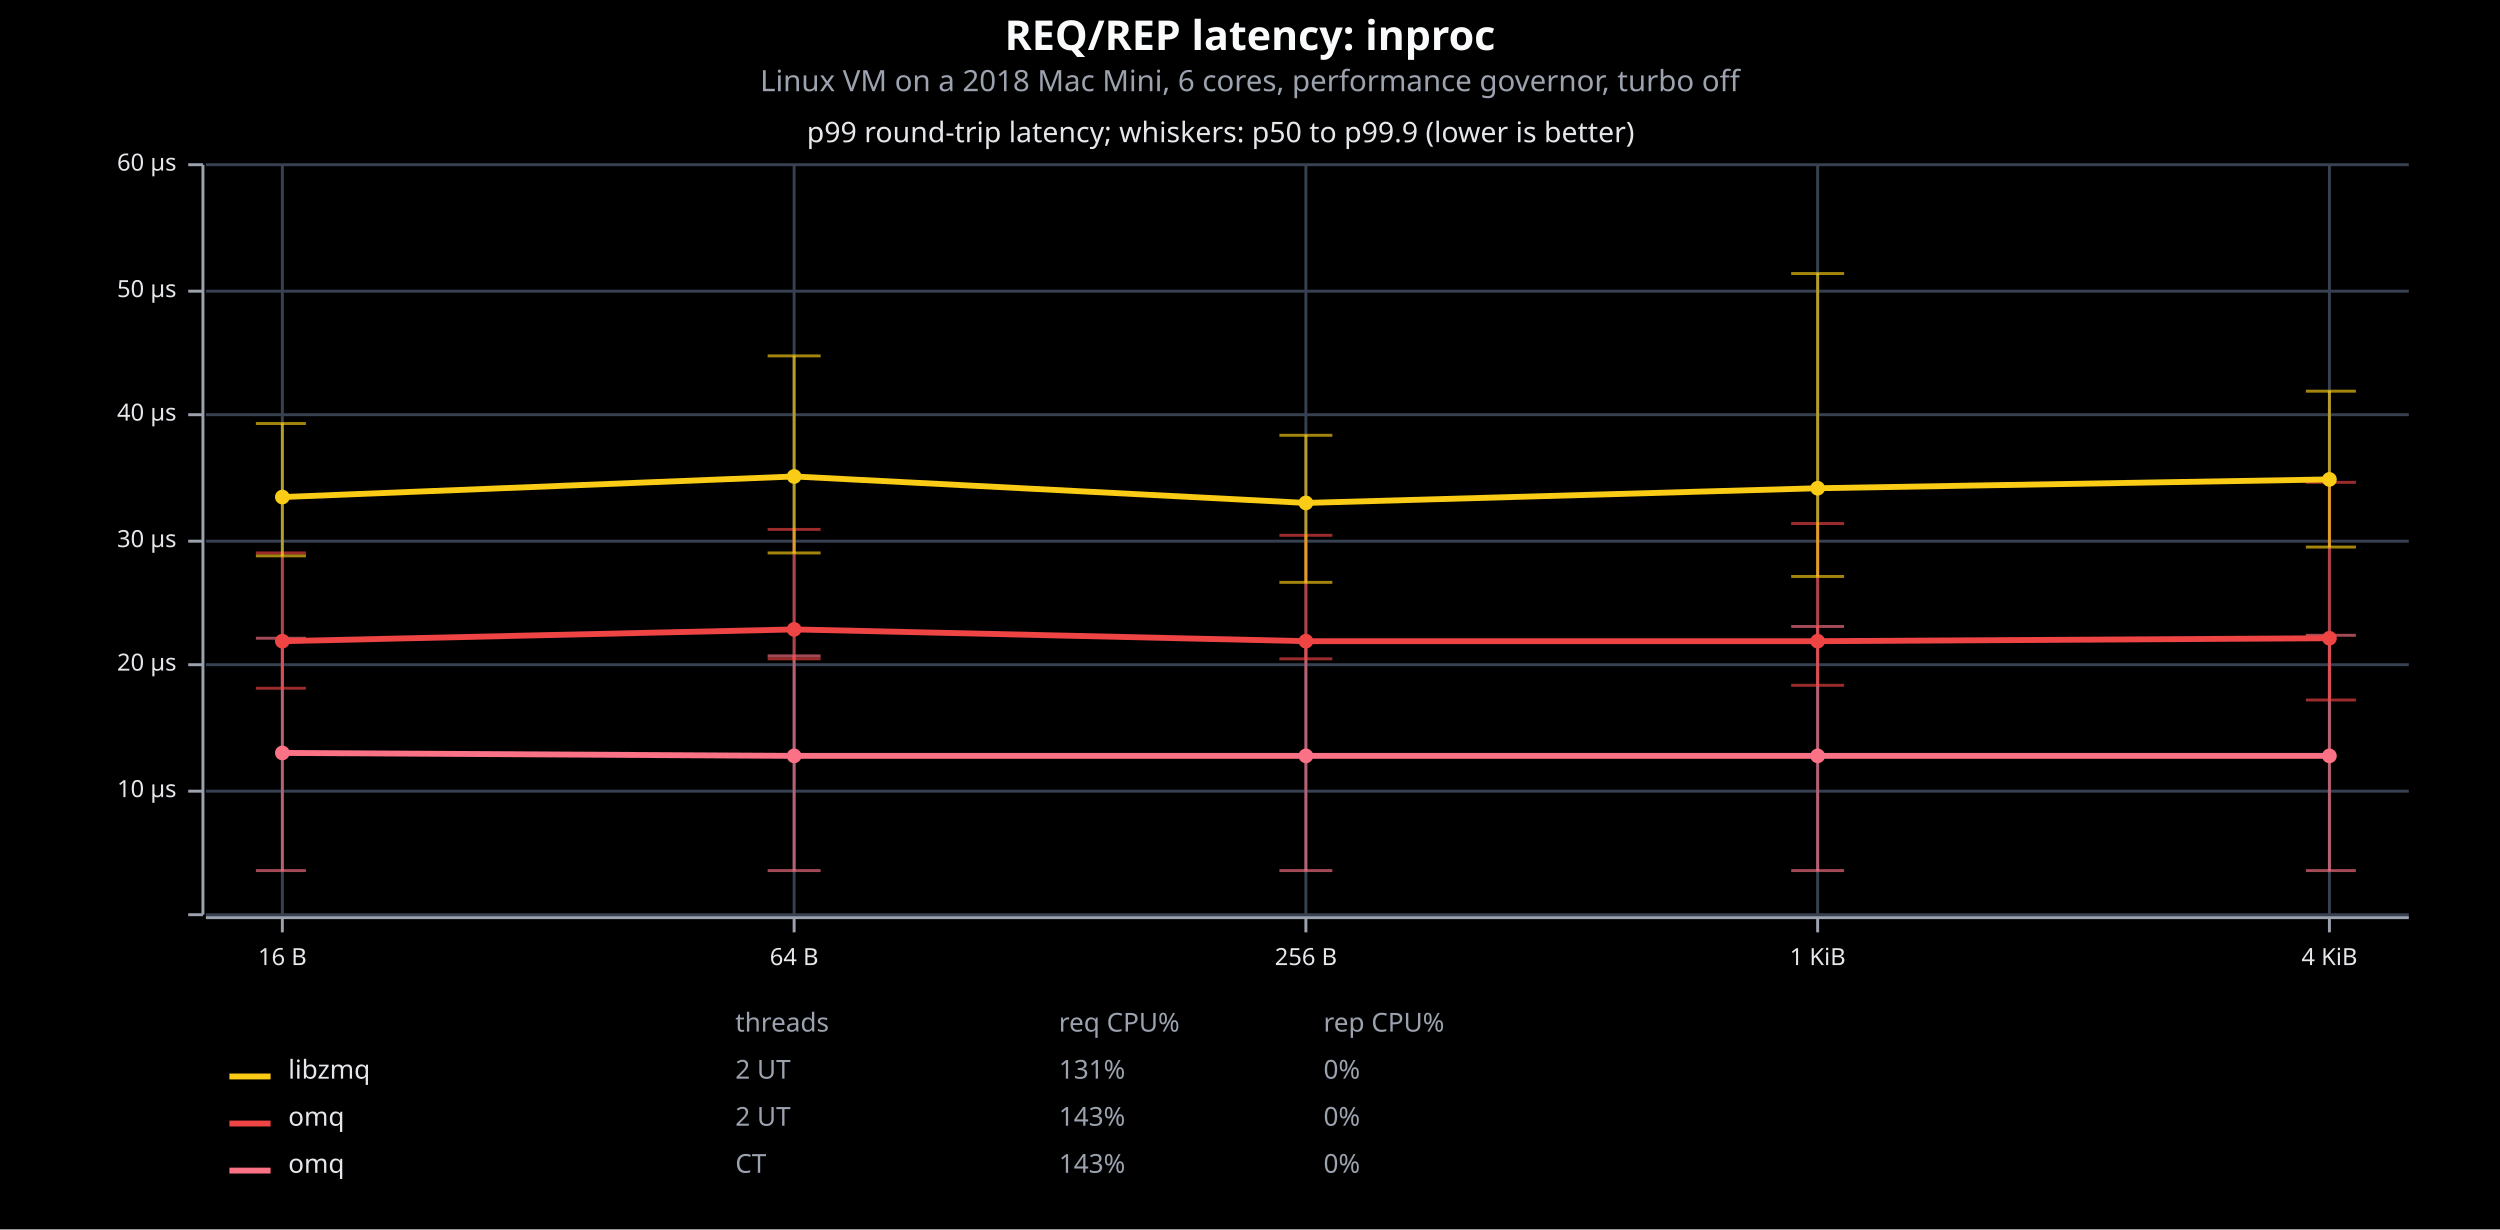
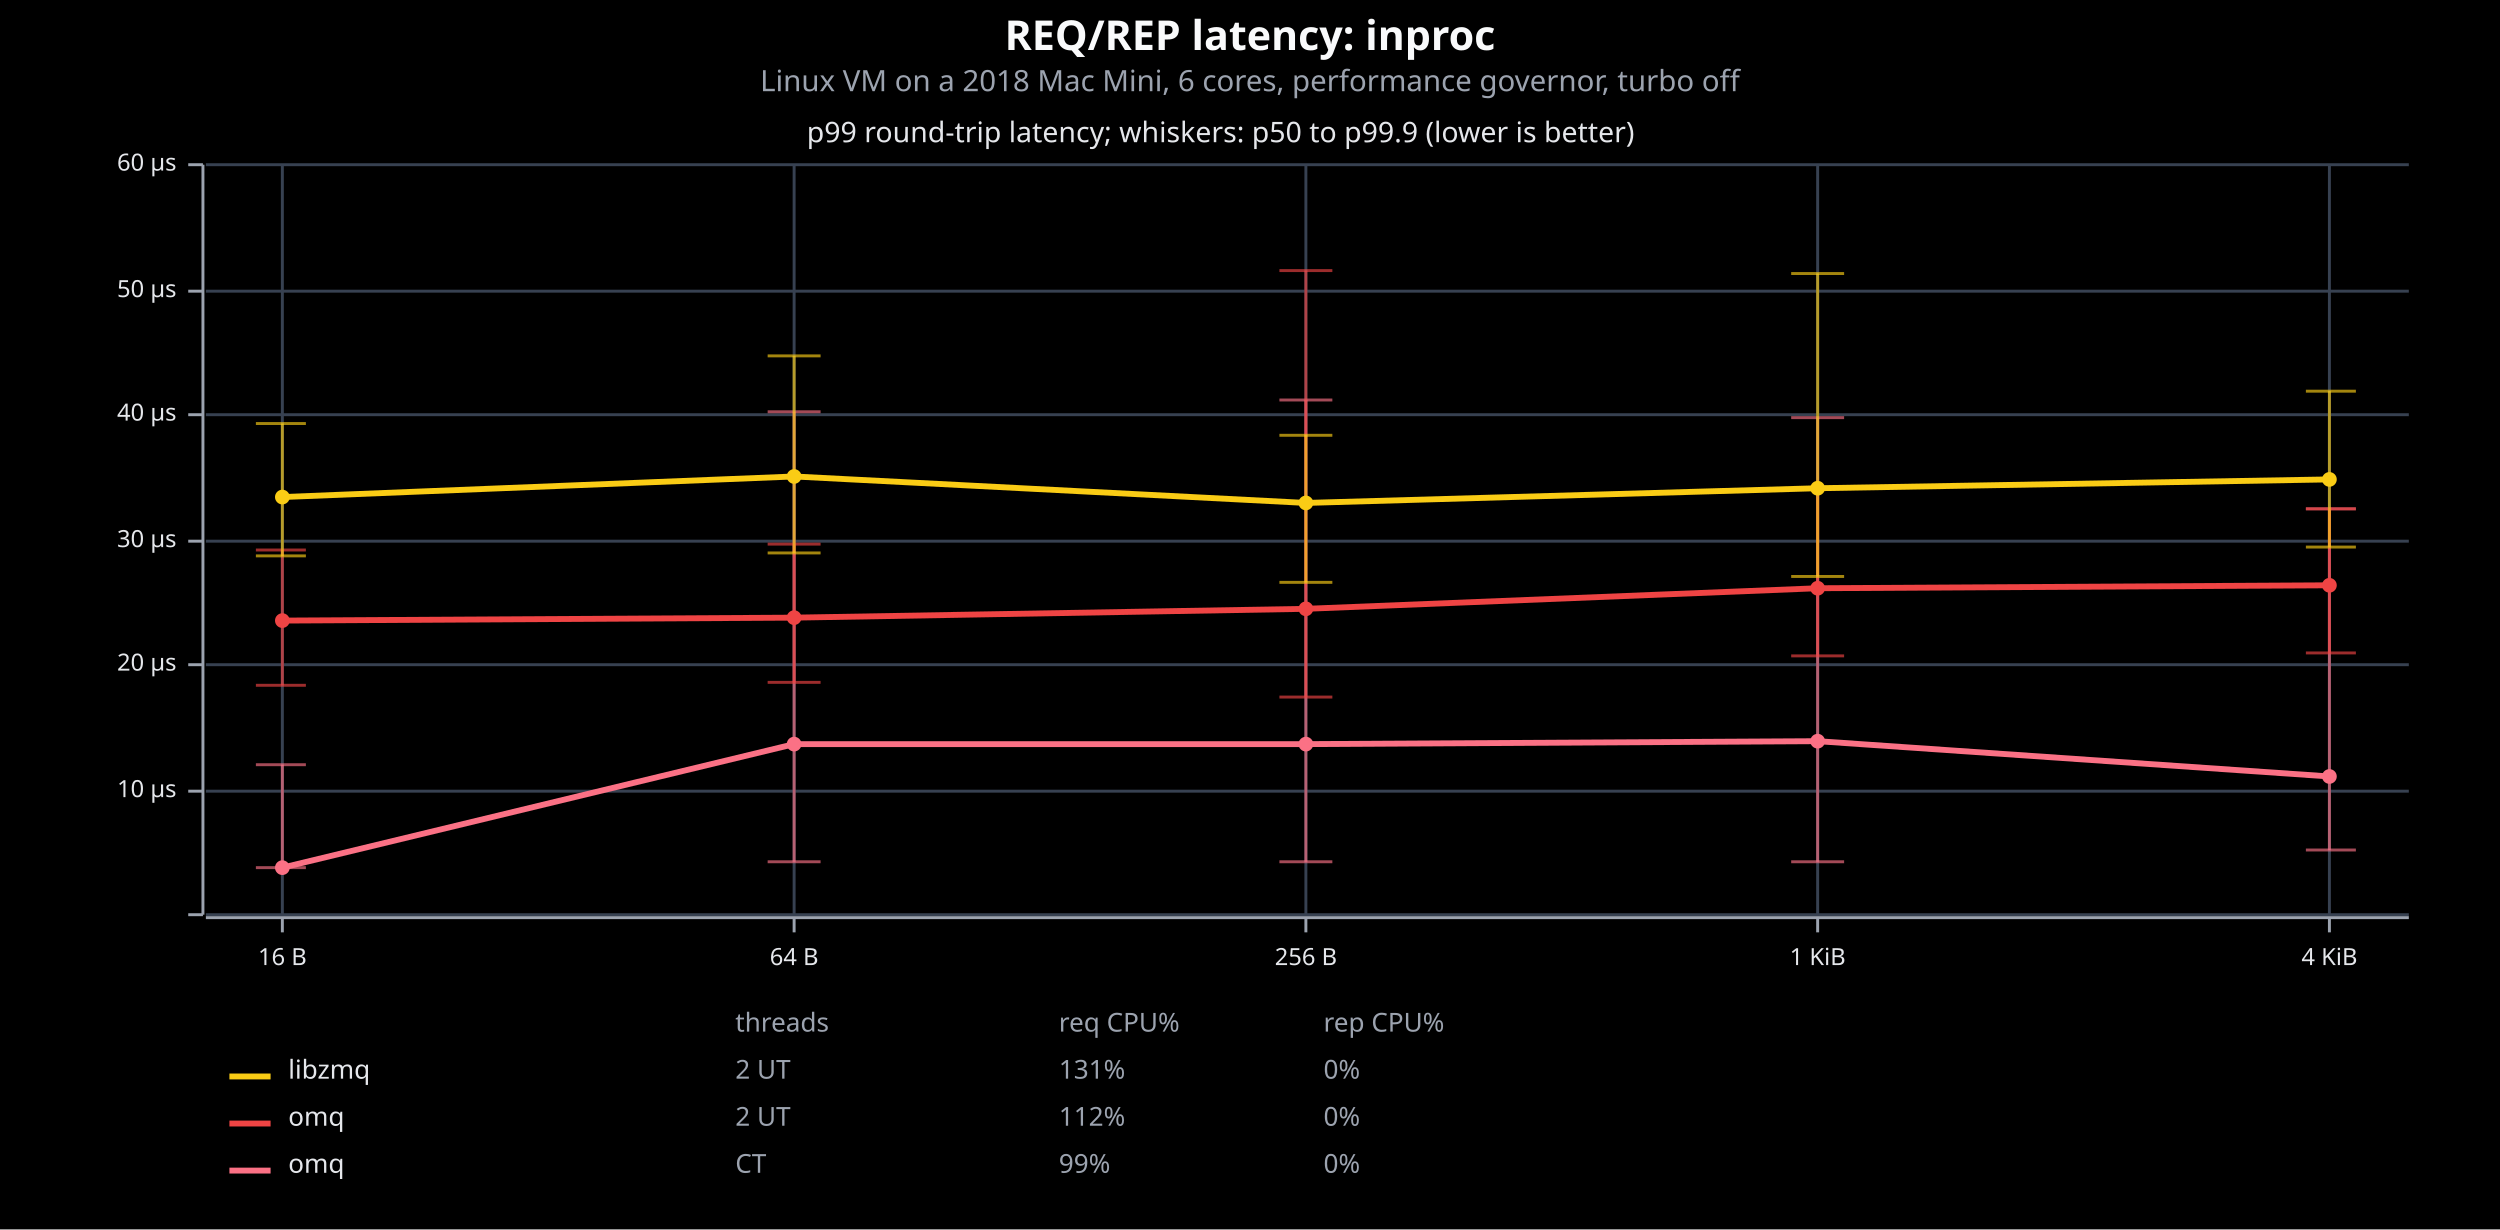
<svg xmlns="http://www.w3.org/2000/svg" viewBox="0 0 850 418" font-family="system-ui, -apple-system, sans-serif">
  <rect x="0" y="0" width="850" height="418" opacity="1" fill="#000000" stroke="none" />
  <text x="425" y="17" text-anchor="middle" font-family="sans-serif" font-size="14" font-weight="bold" fill="#F9FAFB">REQ/REP latency: inproc</text>
  <text x="425" y="31" text-anchor="middle" font-family="sans-serif" font-size="10" fill="#9CA3AF">Linux VM on a 2018 Mac Mini, 6 cores, performance governor, turbo off</text>
  <text x="415" y="41" dy="0.76em" text-anchor="middle" font-family="sans-serif" font-size="9.677" opacity="1" fill="#E5E7EB">
p99 round-trip latency; whiskers: p50 to p99.9 (lower is better)
</text>
  <line opacity="1" stroke="#374151" stroke-width="1" x1="96" y1="311" x2="96" y2="56" />
  <line opacity="1" stroke="#374151" stroke-width="1" x1="270" y1="311" x2="270" y2="56" />
  <line opacity="1" stroke="#374151" stroke-width="1" x1="444" y1="311" x2="444" y2="56" />
  <line opacity="1" stroke="#374151" stroke-width="1" x1="618" y1="311" x2="618" y2="56" />
  <line opacity="1" stroke="#374151" stroke-width="1" x1="792" y1="311" x2="792" y2="56" />
  <line opacity="1" stroke="#374151" stroke-width="1" x1="70" y1="311" x2="819" y2="311" />
  <line opacity="1" stroke="#374151" stroke-width="1" x1="70" y1="269" x2="819" y2="269" />
  <line opacity="1" stroke="#374151" stroke-width="1" x1="70" y1="226" x2="819" y2="226" />
  <line opacity="1" stroke="#374151" stroke-width="1" x1="70" y1="184" x2="819" y2="184" />
  <line opacity="1" stroke="#374151" stroke-width="1" x1="70" y1="141" x2="819" y2="141" />
  <line opacity="1" stroke="#374151" stroke-width="1" x1="70" y1="99" x2="819" y2="99" />
  <line opacity="1" stroke="#374151" stroke-width="1" x1="70" y1="56" x2="819" y2="56" />
  <polyline fill="none" opacity="1" stroke="#9CA3AF" stroke-width="1" points="69,56 69,311 " />
  <text x="60" y="311" dy="0.5ex" text-anchor="end" font-family="sans-serif" font-size="8.065" opacity="1" fill="#E5E7EB">

</text>
  <polyline fill="none" opacity="1" stroke="#9CA3AF" stroke-width="1" points="64,311 69,311 " />
  <text x="60" y="269" dy="0.5ex" text-anchor="end" font-family="sans-serif" font-size="8.065" opacity="1" fill="#E5E7EB">
10 μs
</text>
  <polyline fill="none" opacity="1" stroke="#9CA3AF" stroke-width="1" points="64,269 69,269 " />
  <text x="60" y="226" dy="0.5ex" text-anchor="end" font-family="sans-serif" font-size="8.065" opacity="1" fill="#E5E7EB">
20 μs
</text>
  <polyline fill="none" opacity="1" stroke="#9CA3AF" stroke-width="1" points="64,226 69,226 " />
  <text x="60" y="184" dy="0.5ex" text-anchor="end" font-family="sans-serif" font-size="8.065" opacity="1" fill="#E5E7EB">
30 μs
</text>
  <polyline fill="none" opacity="1" stroke="#9CA3AF" stroke-width="1" points="64,184 69,184 " />
  <text x="60" y="141" dy="0.5ex" text-anchor="end" font-family="sans-serif" font-size="8.065" opacity="1" fill="#E5E7EB">
40 μs
</text>
  <polyline fill="none" opacity="1" stroke="#9CA3AF" stroke-width="1" points="64,141 69,141 " />
  <text x="60" y="99" dy="0.5ex" text-anchor="end" font-family="sans-serif" font-size="8.065" opacity="1" fill="#E5E7EB">
50 μs
</text>
  <polyline fill="none" opacity="1" stroke="#9CA3AF" stroke-width="1" points="64,99 69,99 " />
  <text x="60" y="56" dy="0.5ex" text-anchor="end" font-family="sans-serif" font-size="8.065" opacity="1" fill="#E5E7EB">
60 μs
</text>
  <polyline fill="none" opacity="1" stroke="#9CA3AF" stroke-width="1" points="64,56 69,56 " />
  <polyline fill="none" opacity="1" stroke="#9CA3AF" stroke-width="1" points="70,312 819,312 " />
  <text x="96" y="322" dy="0.76em" text-anchor="middle" font-family="sans-serif" font-size="8.065" opacity="1" fill="#E5E7EB">
16 B
</text>
  <polyline fill="none" opacity="1" stroke="#9CA3AF" stroke-width="1" points="96,312 96,317 " />
  <text x="270" y="322" dy="0.76em" text-anchor="middle" font-family="sans-serif" font-size="8.065" opacity="1" fill="#E5E7EB">
64 B
</text>
  <polyline fill="none" opacity="1" stroke="#9CA3AF" stroke-width="1" points="270,312 270,317 " />
  <text x="444" y="322" dy="0.76em" text-anchor="middle" font-family="sans-serif" font-size="8.065" opacity="1" fill="#E5E7EB">
256 B
</text>
  <polyline fill="none" opacity="1" stroke="#9CA3AF" stroke-width="1" points="444,312 444,317 " />
  <text x="618" y="322" dy="0.76em" text-anchor="middle" font-family="sans-serif" font-size="8.065" opacity="1" fill="#E5E7EB">
1 KiB
</text>
  <polyline fill="none" opacity="1" stroke="#9CA3AF" stroke-width="1" points="618,312 618,317 " />
  <text x="792" y="322" dy="0.76em" text-anchor="middle" font-family="sans-serif" font-size="8.065" opacity="1" fill="#E5E7EB">
4 KiB
</text>
  <polyline fill="none" opacity="1" stroke="#9CA3AF" stroke-width="1" points="792,312 792,317 " />
-   <polyline fill="none" opacity="0.65" stroke="#FB7185" stroke-width="1" points="96,296 96,217 " />
-   <polyline fill="none" opacity="0.65" stroke="#FB7185" stroke-width="1" points="87,296 104,296 " />
-   <polyline fill="none" opacity="0.65" stroke="#FB7185" stroke-width="1" points="87,217 104,217 " />
-   <polyline fill="none" opacity="0.65" stroke="#FB7185" stroke-width="1" points="270,296 270,223 " />
-   <polyline fill="none" opacity="0.65" stroke="#FB7185" stroke-width="1" points="261,296 279,296 " />
-   <polyline fill="none" opacity="0.65" stroke="#FB7185" stroke-width="1" points="261,223 279,223 " />
-   <polyline fill="none" opacity="0.65" stroke="#FB7185" stroke-width="1" points="444,296 444,218 " />
-   <polyline fill="none" opacity="0.65" stroke="#FB7185" stroke-width="1" points="435,296 453,296 " />
-   <polyline fill="none" opacity="0.65" stroke="#FB7185" stroke-width="1" points="435,218 453,218 " />
-   <polyline fill="none" opacity="0.65" stroke="#FB7185" stroke-width="1" points="618,296 618,213 " />
-   <polyline fill="none" opacity="0.65" stroke="#FB7185" stroke-width="1" points="609,296 627,296 " />
-   <polyline fill="none" opacity="0.65" stroke="#FB7185" stroke-width="1" points="609,213 627,213 " />
-   <polyline fill="none" opacity="0.65" stroke="#FB7185" stroke-width="1" points="792,296 792,216 " />
-   <polyline fill="none" opacity="0.65" stroke="#FB7185" stroke-width="1" points="784,296 801,296 " />
-   <polyline fill="none" opacity="0.65" stroke="#FB7185" stroke-width="1" points="784,216 801,216 " />
-   <polyline fill="none" opacity="0.65" stroke="#EF4444" stroke-width="1" points="96,234 96,188 " />
-   <polyline fill="none" opacity="0.65" stroke="#EF4444" stroke-width="1" points="87,234 104,234 " />
-   <polyline fill="none" opacity="0.65" stroke="#EF4444" stroke-width="1" points="87,188 104,188 " />
-   <polyline fill="none" opacity="0.65" stroke="#EF4444" stroke-width="1" points="270,224 270,180 " />
-   <polyline fill="none" opacity="0.65" stroke="#EF4444" stroke-width="1" points="261,224 279,224 " />
-   <polyline fill="none" opacity="0.65" stroke="#EF4444" stroke-width="1" points="261,180 279,180 " />
-   <polyline fill="none" opacity="0.65" stroke="#EF4444" stroke-width="1" points="444,224 444,182 " />
-   <polyline fill="none" opacity="0.65" stroke="#EF4444" stroke-width="1" points="435,224 453,224 " />
-   <polyline fill="none" opacity="0.65" stroke="#EF4444" stroke-width="1" points="435,182 453,182 " />
-   <polyline fill="none" opacity="0.65" stroke="#EF4444" stroke-width="1" points="618,233 618,178 " />
-   <polyline fill="none" opacity="0.65" stroke="#EF4444" stroke-width="1" points="609,233 627,233 " />
-   <polyline fill="none" opacity="0.65" stroke="#EF4444" stroke-width="1" points="609,178 627,178 " />
-   <polyline fill="none" opacity="0.65" stroke="#EF4444" stroke-width="1" points="792,238 792,164 " />
-   <polyline fill="none" opacity="0.65" stroke="#EF4444" stroke-width="1" points="784,238 801,238 " />
-   <polyline fill="none" opacity="0.65" stroke="#EF4444" stroke-width="1" points="784,164 801,164 " />
+   <polyline fill="none" opacity="0.65" stroke="#FB7185" stroke-width="1" points="96,295 96,260 " />
+   <polyline fill="none" opacity="0.65" stroke="#FB7185" stroke-width="1" points="87,295 104,295 " />
+   <polyline fill="none" opacity="0.65" stroke="#FB7185" stroke-width="1" points="87,260 104,260 " />
+   <polyline fill="none" opacity="0.65" stroke="#FB7185" stroke-width="1" points="270,293 270,140 " />
+   <polyline fill="none" opacity="0.65" stroke="#FB7185" stroke-width="1" points="261,293 279,293 " />
+   <polyline fill="none" opacity="0.65" stroke="#FB7185" stroke-width="1" points="261,140 279,140 " />
+   <polyline fill="none" opacity="0.65" stroke="#FB7185" stroke-width="1" points="444,293 444,136 " />
+   <polyline fill="none" opacity="0.65" stroke="#FB7185" stroke-width="1" points="435,293 453,293 " />
+   <polyline fill="none" opacity="0.65" stroke="#FB7185" stroke-width="1" points="435,136 453,136 " />
+   <polyline fill="none" opacity="0.65" stroke="#FB7185" stroke-width="1" points="618,293 618,142 " />
+   <polyline fill="none" opacity="0.65" stroke="#FB7185" stroke-width="1" points="609,293 627,293 " />
+   <polyline fill="none" opacity="0.65" stroke="#FB7185" stroke-width="1" points="609,142 627,142 " />
+   <polyline fill="none" opacity="0.65" stroke="#FB7185" stroke-width="1" points="792,289 792,173 " />
+   <polyline fill="none" opacity="0.65" stroke="#FB7185" stroke-width="1" points="784,289 801,289 " />
+   <polyline fill="none" opacity="0.65" stroke="#FB7185" stroke-width="1" points="784,173 801,173 " />
+   <polyline fill="none" opacity="0.65" stroke="#EF4444" stroke-width="1" points="96,233 96,187 " />
+   <polyline fill="none" opacity="0.65" stroke="#EF4444" stroke-width="1" points="87,233 104,233 " />
+   <polyline fill="none" opacity="0.65" stroke="#EF4444" stroke-width="1" points="87,187 104,187 " />
+   <polyline fill="none" opacity="0.65" stroke="#EF4444" stroke-width="1" points="270,232 270,185 " />
+   <polyline fill="none" opacity="0.65" stroke="#EF4444" stroke-width="1" points="261,232 279,232 " />
+   <polyline fill="none" opacity="0.65" stroke="#EF4444" stroke-width="1" points="261,185 279,185 " />
+   <polyline fill="none" opacity="0.65" stroke="#EF4444" stroke-width="1" points="444,237 444,92 " />
+   <polyline fill="none" opacity="0.65" stroke="#EF4444" stroke-width="1" points="435,237 453,237 " />
+   <polyline fill="none" opacity="0.65" stroke="#EF4444" stroke-width="1" points="435,92 453,92 " />
+   <polyline fill="none" opacity="0.65" stroke="#EF4444" stroke-width="1" points="618,223 618,166 " />
+   <polyline fill="none" opacity="0.65" stroke="#EF4444" stroke-width="1" points="609,223 627,223 " />
+   <polyline fill="none" opacity="0.65" stroke="#EF4444" stroke-width="1" points="609,166 627,166 " />
+   <polyline fill="none" opacity="0.65" stroke="#EF4444" stroke-width="1" points="792,222 792,173 " />
+   <polyline fill="none" opacity="0.65" stroke="#EF4444" stroke-width="1" points="784,222 801,222 " />
+   <polyline fill="none" opacity="0.65" stroke="#EF4444" stroke-width="1" points="784,173 801,173 " />
  <polyline fill="none" opacity="0.65" stroke="#FACC15" stroke-width="1" points="96,189 96,144 " />
  <polyline fill="none" opacity="0.65" stroke="#FACC15" stroke-width="1" points="87,189 104,189 " />
  <polyline fill="none" opacity="0.65" stroke="#FACC15" stroke-width="1" points="87,144 104,144 " />
  <polyline fill="none" opacity="0.65" stroke="#FACC15" stroke-width="1" points="270,188 270,121 " />
  <polyline fill="none" opacity="0.65" stroke="#FACC15" stroke-width="1" points="261,188 279,188 " />
  <polyline fill="none" opacity="0.65" stroke="#FACC15" stroke-width="1" points="261,121 279,121 " />
  <polyline fill="none" opacity="0.65" stroke="#FACC15" stroke-width="1" points="444,198 444,148 " />
  <polyline fill="none" opacity="0.65" stroke="#FACC15" stroke-width="1" points="435,198 453,198 " />
  <polyline fill="none" opacity="0.65" stroke="#FACC15" stroke-width="1" points="435,148 453,148 " />
  <polyline fill="none" opacity="0.65" stroke="#FACC15" stroke-width="1" points="618,196 618,93 " />
  <polyline fill="none" opacity="0.65" stroke="#FACC15" stroke-width="1" points="609,196 627,196 " />
  <polyline fill="none" opacity="0.65" stroke="#FACC15" stroke-width="1" points="609,93 627,93 " />
  <polyline fill="none" opacity="0.65" stroke="#FACC15" stroke-width="1" points="792,186 792,133 " />
  <polyline fill="none" opacity="0.65" stroke="#FACC15" stroke-width="1" points="784,186 801,186 " />
  <polyline fill="none" opacity="0.65" stroke="#FACC15" stroke-width="1" points="784,133 801,133 " />
-   <polyline fill="none" opacity="1" stroke="#FB7185" stroke-width="2" points="96,256 270,257 444,257 618,257 792,257 " />
-   <circle cx="96" cy="256" r="2.5" opacity="1" fill="#FB7185" stroke="none" stroke-width="1" />
-   <circle cx="270" cy="257" r="2.5" opacity="1" fill="#FB7185" stroke="none" stroke-width="1" />
-   <circle cx="444" cy="257" r="2.5" opacity="1" fill="#FB7185" stroke="none" stroke-width="1" />
-   <circle cx="618" cy="257" r="2.5" opacity="1" fill="#FB7185" stroke="none" stroke-width="1" />
-   <circle cx="792" cy="257" r="2.5" opacity="1" fill="#FB7185" stroke="none" stroke-width="1" />
-   <polyline fill="none" opacity="1" stroke="#EF4444" stroke-width="2" points="96,218 270,214 444,218 618,218 792,217 " />
-   <circle cx="96" cy="218" r="2.5" opacity="1" fill="#EF4444" stroke="none" stroke-width="1" />
-   <circle cx="270" cy="214" r="2.5" opacity="1" fill="#EF4444" stroke="none" stroke-width="1" />
-   <circle cx="444" cy="218" r="2.5" opacity="1" fill="#EF4444" stroke="none" stroke-width="1" />
-   <circle cx="618" cy="218" r="2.5" opacity="1" fill="#EF4444" stroke="none" stroke-width="1" />
-   <circle cx="792" cy="217" r="2.5" opacity="1" fill="#EF4444" stroke="none" stroke-width="1" />
+   <polyline fill="none" opacity="1" stroke="#FB7185" stroke-width="2" points="96,295 270,253 444,253 618,252 792,264 " />
+   <circle cx="96" cy="295" r="2.5" opacity="1" fill="#FB7185" stroke="none" stroke-width="1" />
+   <circle cx="270" cy="253" r="2.5" opacity="1" fill="#FB7185" stroke="none" stroke-width="1" />
+   <circle cx="444" cy="253" r="2.5" opacity="1" fill="#FB7185" stroke="none" stroke-width="1" />
+   <circle cx="618" cy="252" r="2.5" opacity="1" fill="#FB7185" stroke="none" stroke-width="1" />
+   <circle cx="792" cy="264" r="2.5" opacity="1" fill="#FB7185" stroke="none" stroke-width="1" />
+   <polyline fill="none" opacity="1" stroke="#EF4444" stroke-width="2" points="96,211 270,210 444,207 618,200 792,199 " />
+   <circle cx="96" cy="211" r="2.5" opacity="1" fill="#EF4444" stroke="none" stroke-width="1" />
+   <circle cx="270" cy="210" r="2.5" opacity="1" fill="#EF4444" stroke="none" stroke-width="1" />
+   <circle cx="444" cy="207" r="2.5" opacity="1" fill="#EF4444" stroke="none" stroke-width="1" />
+   <circle cx="618" cy="200" r="2.5" opacity="1" fill="#EF4444" stroke="none" stroke-width="1" />
+   <circle cx="792" cy="199" r="2.5" opacity="1" fill="#EF4444" stroke="none" stroke-width="1" />
  <polyline fill="none" opacity="1" stroke="#FACC15" stroke-width="2" points="96,169 270,162 444,171 618,166 792,163 " />
  <circle cx="96" cy="169" r="2.5" opacity="1" fill="#FACC15" stroke="none" stroke-width="1" />
  <circle cx="270" cy="162" r="2.5" opacity="1" fill="#FACC15" stroke="none" stroke-width="1" />
  <circle cx="444" cy="171" r="2.5" opacity="1" fill="#FACC15" stroke="none" stroke-width="1" />
  <circle cx="618" cy="166" r="2.5" opacity="1" fill="#FACC15" stroke="none" stroke-width="1" />
  <circle cx="792" cy="163" r="2.5" opacity="1" fill="#FACC15" stroke="none" stroke-width="1" />
  <text x="250" y="344" dy="0.76em" text-anchor="start" font-family="sans-serif" font-size="8.871" opacity="1" fill="#9CA3AF">
threads
</text>
  <text x="360" y="344" dy="0.76em" text-anchor="start" font-family="sans-serif" font-size="8.871" opacity="1" fill="#9CA3AF">
req CPU%
</text>
  <text x="450" y="344" dy="0.76em" text-anchor="start" font-family="sans-serif" font-size="8.871" opacity="1" fill="#9CA3AF">
rep CPU%
</text>
  <polyline fill="none" opacity="1" stroke="#FACC15" stroke-width="2" points="78,366 92,366 " />
  <text x="98" y="360" dy="0.76em" text-anchor="start" font-family="sans-serif" font-size="8.871" opacity="1" fill="#E5E7EB">
libzmq
</text>
  <text x="250" y="360" dy="0.76em" text-anchor="start" font-family="sans-serif" font-size="8.871" opacity="1" fill="#9CA3AF">
2 UT
</text>
  <text x="360" y="360" dy="0.76em" text-anchor="start" font-family="sans-serif" font-size="8.871" opacity="1" fill="#9CA3AF">
131%
</text>
  <text x="450" y="360" dy="0.76em" text-anchor="start" font-family="sans-serif" font-size="8.871" opacity="1" fill="#9CA3AF">
0%
</text>
  <polyline fill="none" opacity="1" stroke="#EF4444" stroke-width="2" points="78,382 92,382 " />
  <text x="98" y="376" dy="0.76em" text-anchor="start" font-family="sans-serif" font-size="8.871" opacity="1" fill="#E5E7EB">
omq
</text>
  <text x="250" y="376" dy="0.76em" text-anchor="start" font-family="sans-serif" font-size="8.871" opacity="1" fill="#9CA3AF">
2 UT
</text>
  <text x="360" y="376" dy="0.76em" text-anchor="start" font-family="sans-serif" font-size="8.871" opacity="1" fill="#9CA3AF">
- 143%
+ 112%
</text>
  <text x="450" y="376" dy="0.76em" text-anchor="start" font-family="sans-serif" font-size="8.871" opacity="1" fill="#9CA3AF">
0%
</text>
  <polyline fill="none" opacity="1" stroke="#FB7185" stroke-width="2" points="78,398 92,398 " />
  <text x="98" y="392" dy="0.76em" text-anchor="start" font-family="sans-serif" font-size="8.871" opacity="1" fill="#E5E7EB">
omq
</text>
  <text x="250" y="392" dy="0.76em" text-anchor="start" font-family="sans-serif" font-size="8.871" opacity="1" fill="#9CA3AF">
CT
</text>
  <text x="360" y="392" dy="0.76em" text-anchor="start" font-family="sans-serif" font-size="8.871" opacity="1" fill="#9CA3AF">
- 143%
+ 99%
</text>
  <text x="450" y="392" dy="0.76em" text-anchor="start" font-family="sans-serif" font-size="8.871" opacity="1" fill="#9CA3AF">
0%
</text>
</svg>
